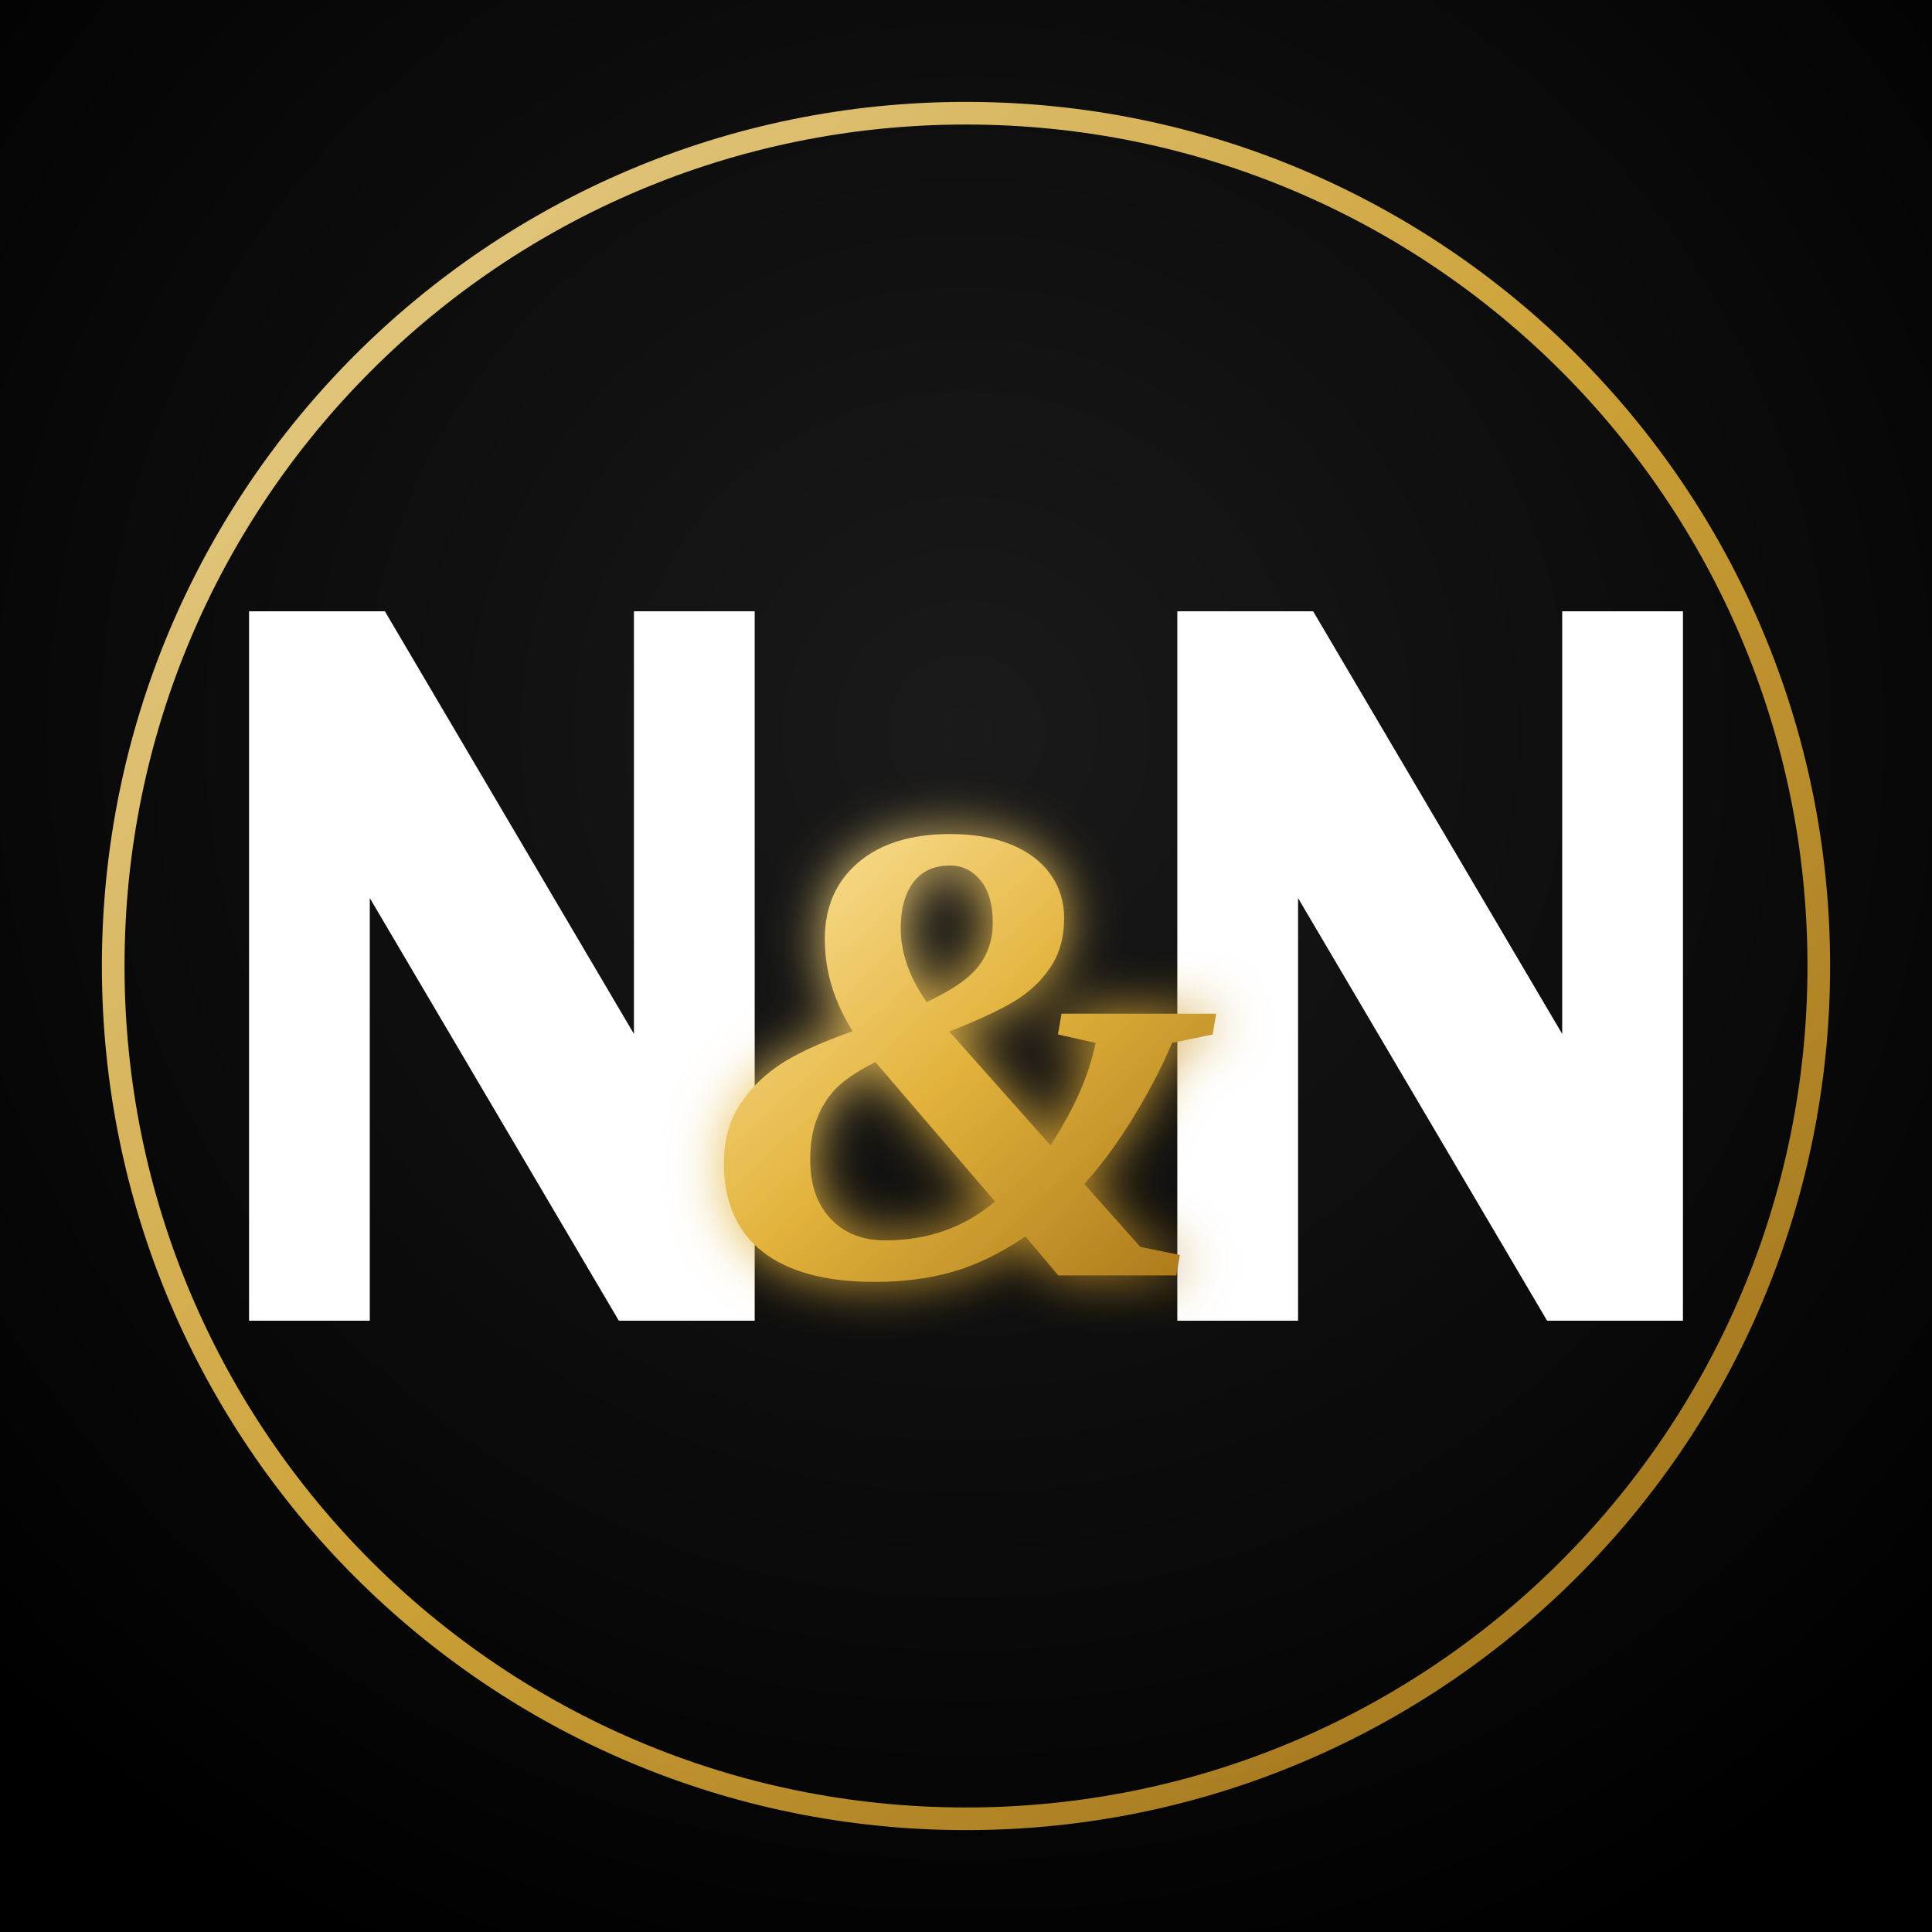
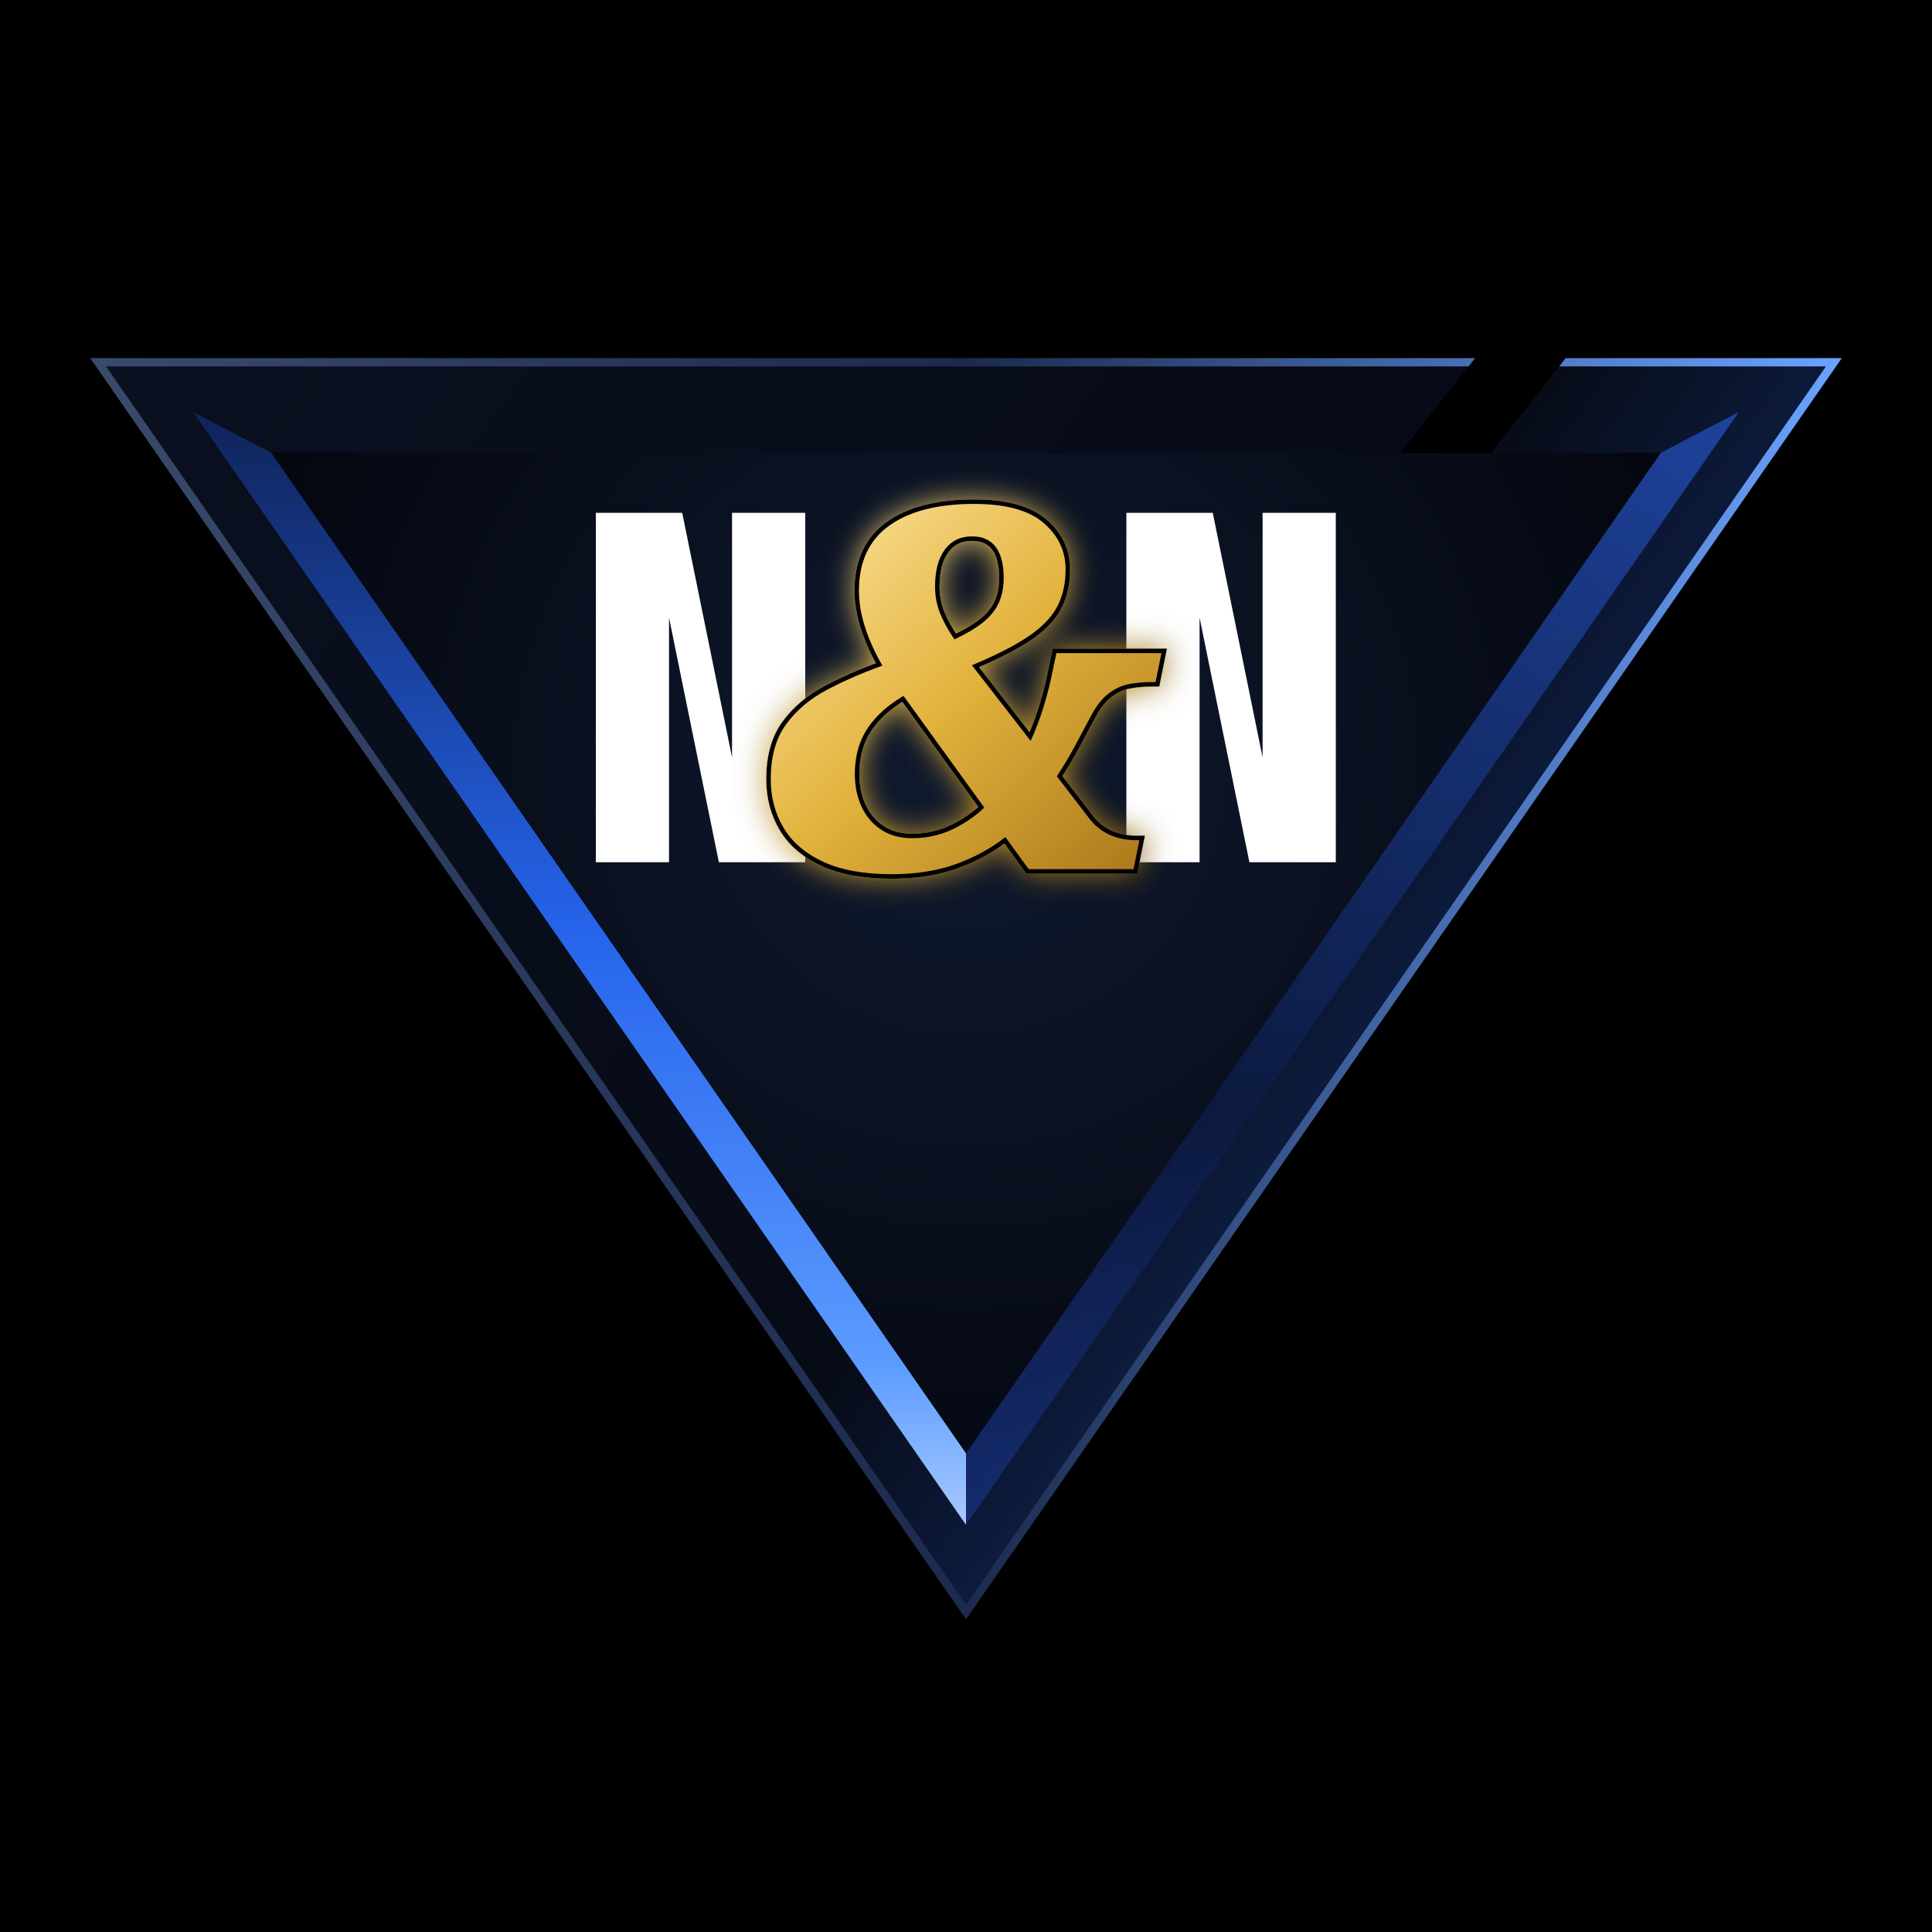
- <svg xmlns="http://www.w3.org/2000/svg" viewBox="0 0 512 512">
+ <svg xmlns="http://www.w3.org/2000/svg" viewBox="0 0 512 512" width="512" height="512">
  <defs>
-     <radialGradient id="bg" cx="50%" cy="38%" r="70%">
-       <stop offset="0" stop-color="#1a1a1a" />
-       <stop offset="1" stop-color="#000" />
+     <linearGradient id="frame" x1="26.0" y1="96" x2="486.0" y2="427.2" gradientUnits="userSpaceOnUse">
+       <stop offset="0" stop-color="#0a1020" />
+       <stop offset=".55" stop-color="#070b16" />
+       <stop offset=".82" stop-color="#14306f" />
+       <stop offset="1" stop-color="#2f6bff" />
+     </linearGradient>
+     <linearGradient id="edge" x1="26.0" y1="0" x2="486.0" y2="0" gradientUnits="userSpaceOnUse">
+       <stop offset="0" stop-color="#3a4a6b" />
+       <stop offset=".5" stop-color="#1b2a4d" />
+       <stop offset="1" stop-color="#6aa2ff" />
+     </linearGradient>
+     <linearGradient id="bev" x1="0" y1="96" x2="0" y2="427.2" gradientUnits="userSpaceOnUse">
+       <stop offset="0" stop-color="#0d1d4a" />
+       <stop offset=".45" stop-color="#2563eb" />
+       <stop offset=".8" stop-color="#5b9bff" />
+       <stop offset="1" stop-color="#cfe2ff" />
+     </linearGradient>
+     <linearGradient id="bevR" x1="0" y1="96" x2="0" y2="427.2" gradientUnits="userSpaceOnUse">
+       <stop offset="0" stop-color="#2f6bff" />
+       <stop offset=".6" stop-color="#0d1d4a" />
+       <stop offset="1" stop-color="#1e40af" />
+     </linearGradient>
+     <radialGradient id="in" cx="256.0" cy="205.296" r="230.0" gradientUnits="userSpaceOnUse">
+       <stop offset="0" stop-color="#101a30" />
+       <stop offset="1" stop-color="#02040a" />
    </radialGradient>
    <linearGradient id="gold" x1="0" y1="0" x2="1" y2="1">
      <stop offset="0" stop-color="#ffe7a3" />
      <stop offset=".5" stop-color="#e2b23c" />
      <stop offset="1" stop-color="#a8761a" />
    </linearGradient>
    <filter id="glow" x="-50%" y="-50%" width="200%" height="200%">
-       <feGaussianBlur stdDeviation="7" result="b" />
+       <feGaussianBlur stdDeviation="4" result="b" />
      <feMerge>
        <feMergeNode in="b" />
        <feMergeNode in="SourceGraphic" />
      </feMerge>
    </filter>
  </defs>
-   <rect width="512" height="512" fill="url(#bg)" />
-   <circle cx="256" cy="256" r="226" fill="none" stroke="url(#gold)" stroke-width="6" opacity=".9" />
-   <path d="M66 350V162h36l66 112V162h32v188h-36l-66-112v112z" fill="#fff" />
-   <path d="M312 350V162h36l66 112V162h32v188h-36l-66-112v112z" fill="#fff" />
-   <text x="256" y="338" text-anchor="middle" font-family="Georgia,'Times New Roman',serif" font-style="italic" font-weight="700" font-size="176" fill="url(#gold)" filter="url(#glow)" stroke="#000" stroke-width="0" paint-order="stroke">&amp;</text>
+   <rect width="512" height="512" fill="#000" />
+   <mask id="m">
+     <rect x="-50" y="-50" width="2000" height="2000" fill="#fff" />
+     <path d="M394.0,91L418.0,91L372.4,148.8L348.4,148.8Z" fill="#000" />
+   </mask>
+   <g mask="url(#m)">
+     <path d="M26.0,96.0L486.0,96.0L256.0,427.2ZM71.9,120.0L256.0,385.1L440.1,120.0Z" fill="url(#frame)" fill-rule="evenodd" />
+     <path d="M26.0,96.0L486.0,96.0L256.0,427.2Z" fill="none" stroke="url(#edge)" stroke-width="2.2" stroke-linejoin="miter" />
+     <path d="M51.2,109.2L71.9,120.0L256.0,385.1L256.0,404.1Z" fill="url(#bev)" />
+     <path d="M440.1,120.0L460.8,109.2L256.0,404.1L256.0,385.1Z" fill="url(#bevR)" opacity=".55" />
+   </g>
+   <path d="M71.9,120.0L440.1,120.0L256.0,385.1Z" fill="url(#in)" />
+   <path d="M157.9,228.5V135.9H180.792L194.0,200.72V135.9H213.4V228.5H190.508L177.3,163.68V228.5Z" fill="#fff" />
+   <path d="M298.5,228.5V135.9H321.392L334.6,200.72V135.9H354.0V228.5H331.108L317.9,163.68V228.5Z" fill="#fff" />
+   <g filter="url(#glow)">
+     <path fill="url(#gold)" stroke="#000" stroke-width="2.4" paint-order="stroke" d="M236.344 231.67Q225.283 231.67 218.185 228.395Q211.086 225.119 207.671 219.407Q204.255 213.695 204.255 206.463Q204.255 197.506 208.339 191.928Q212.423 186.349 219.218 182.776Q226.012 179.203 233.839 176.396Q230.898 171.315 229.263 166.265Q227.629 161.215 227.629 156.536Q227.629 145.039 235.663 139.29Q243.697 133.541 258.161 133.541Q270.68 133.541 276.539 138.555Q282.397 143.568 282.397 150.921Q282.397 156.485 280.187 160.727Q277.976 164.968 272.587 168.621Q267.198 172.273 257.572 176.297L273.138 196.344Q275.191 191.824 276.606 187.183Q278.021 182.542 278.883 178.169L279.953 173.088H307.789L306.245 180.76H305.042Q302.101 180.76 299.227 181.294Q296.352 181.829 293.812 183.768Q291.272 185.706 289.133 189.717Q287.201 193.301 285.038 197.383Q282.875 201.466 280.08 205.718L288.942 217.254Q290.279 218.919 292.12 220.152Q293.962 221.386 296.265 222.024Q298.568 222.662 301.155 222.662H301.945L300.401 230.333H272.609L266.437 221.841Q260.883 226.227 253.457 228.949Q246.03 231.67 236.344 231.67ZM241.66 222.127Q247.358 222.127 252.145 219.904Q256.933 217.68 260.857 214.036L239.432 184.407Q234.804 187.202 231.961 190.374Q229.119 193.546 227.831 197.173Q226.543 200.8 226.543 205.101Q226.543 209.974 228.342 213.815Q230.14 217.655 233.537 219.891Q236.933 222.127 241.66 222.127ZM252.941 169.44Q257.617 167.254 260.483 164.957Q263.35 162.66 264.668 159.799Q265.985 156.937 265.985 153.159Q265.985 147.738 263.872 144.943Q261.758 142.148 257.591 142.148Q252.986 142.148 250.393 145.648Q247.8 149.148 247.8 155.393Q247.8 159.21 249.137 162.533Q250.474 165.856 252.941 169.44Z" />
+   </g>
</svg>
